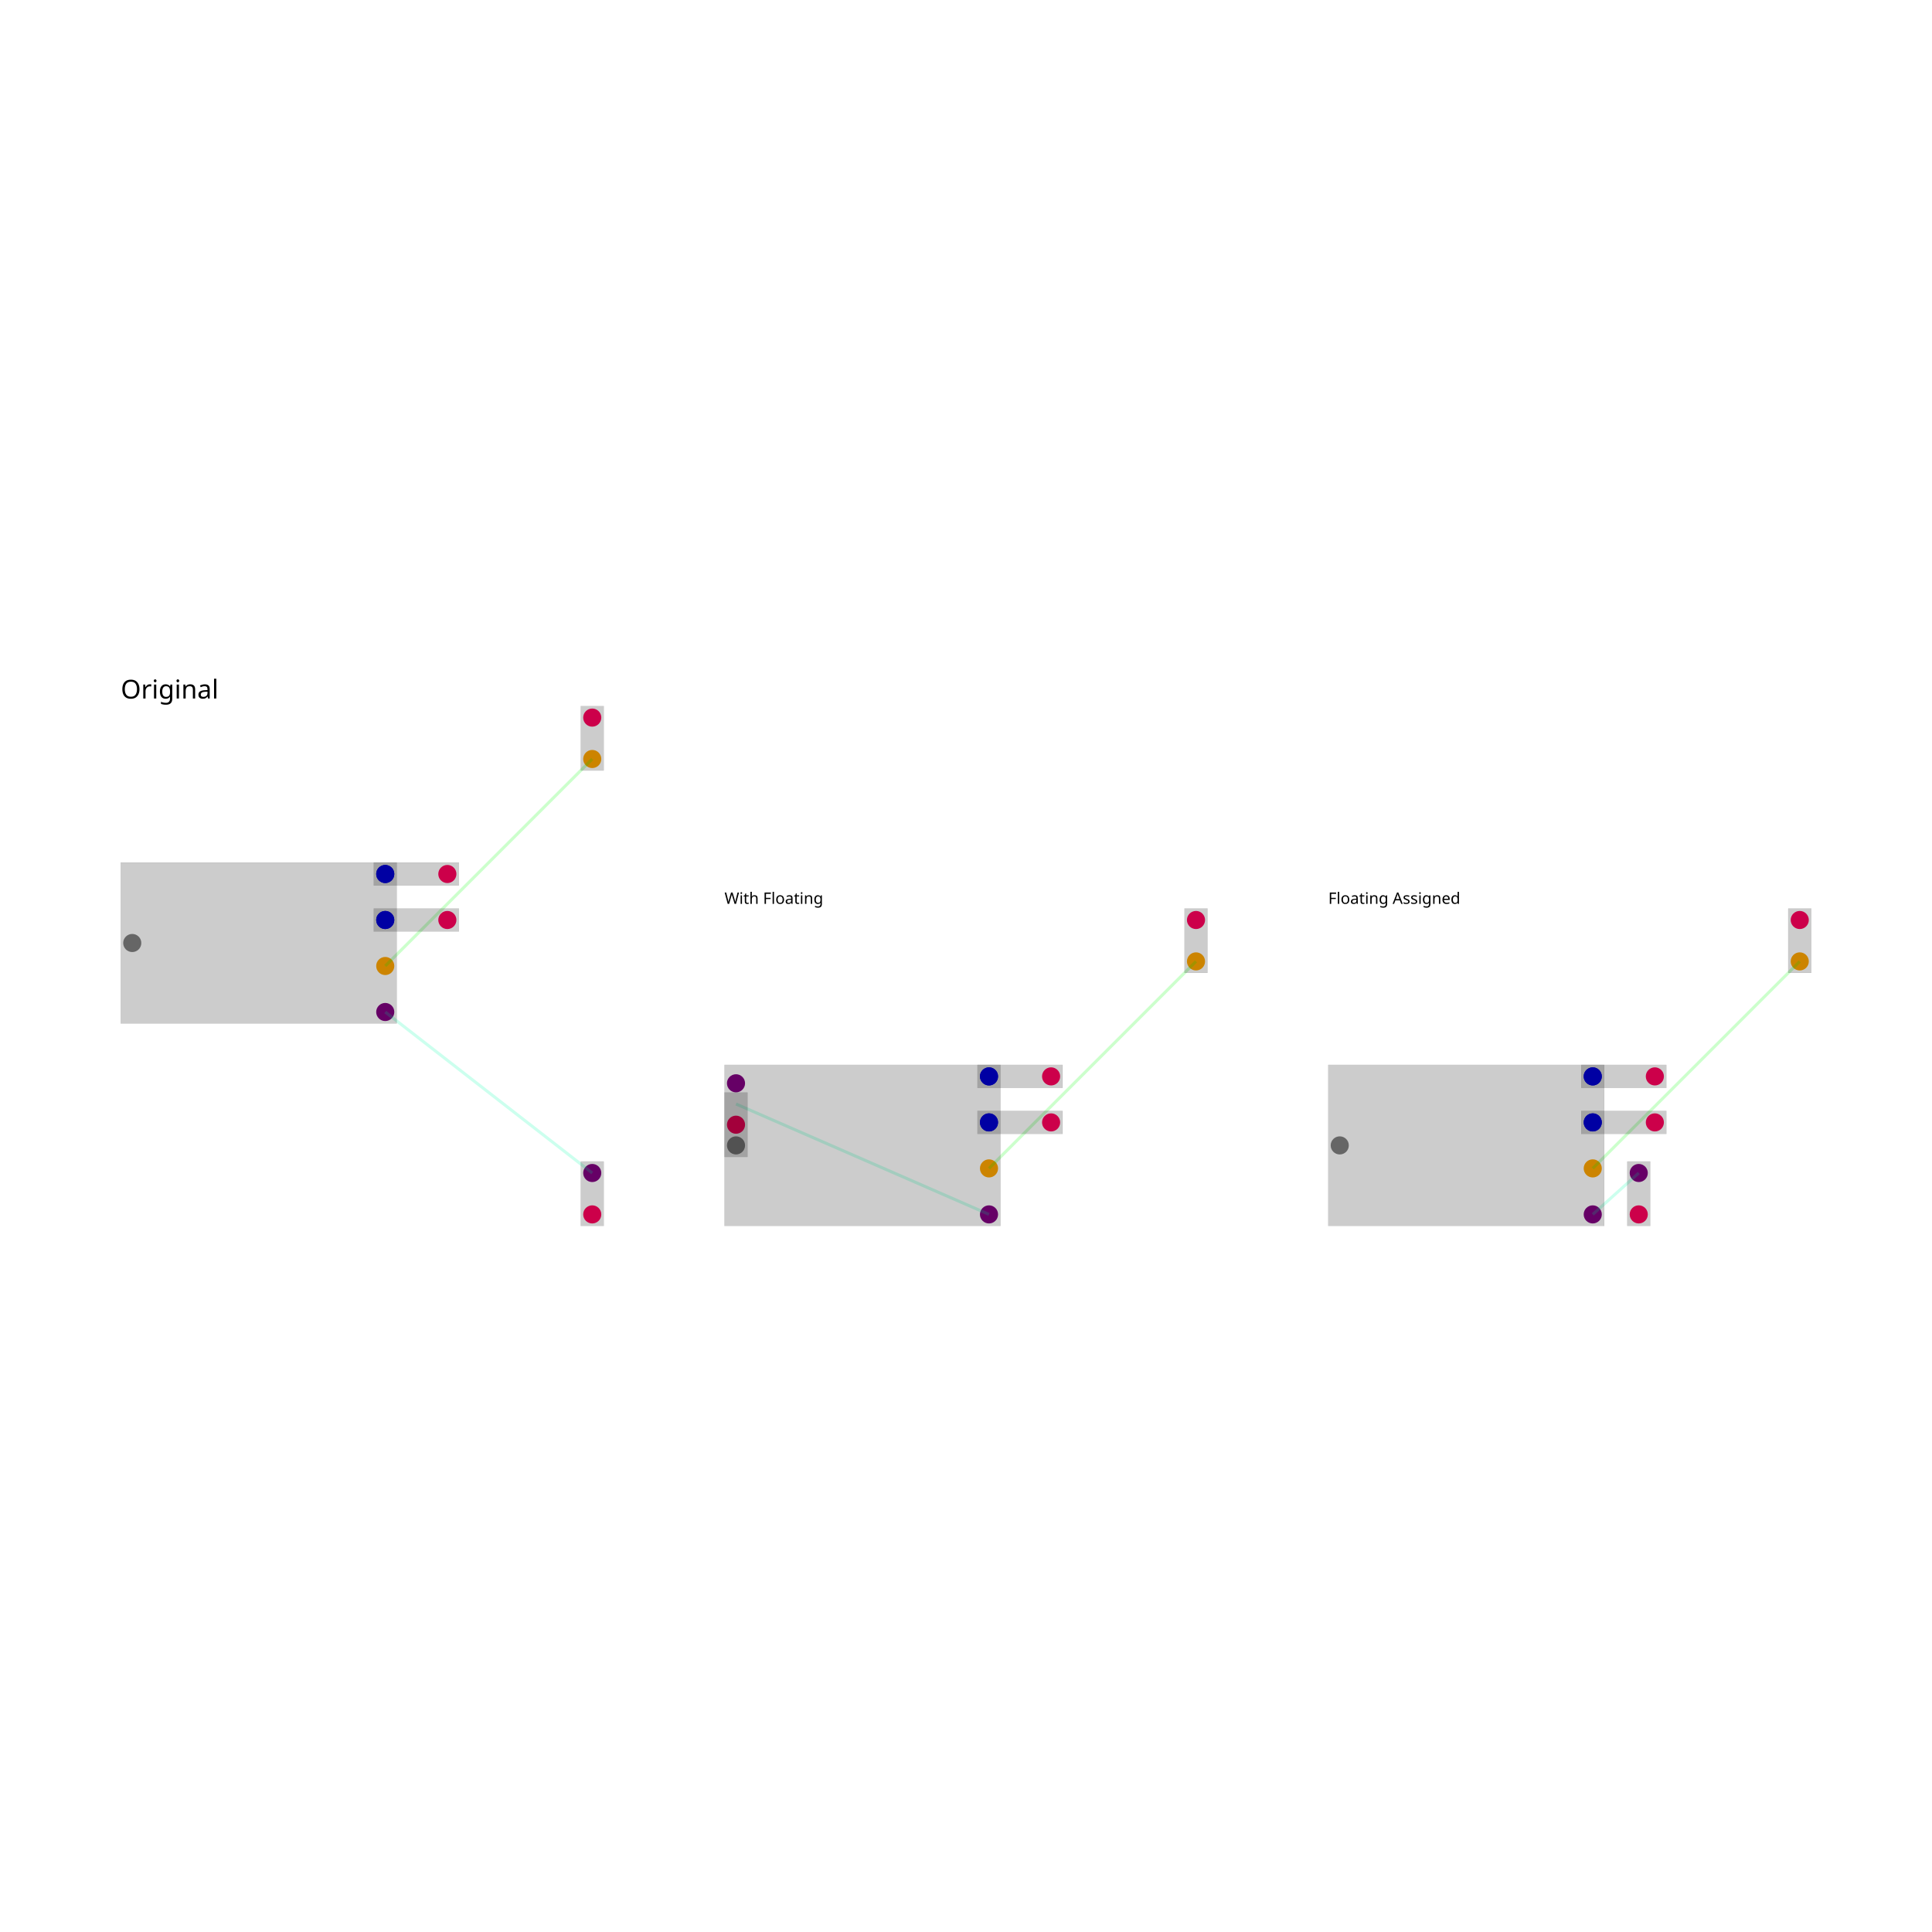
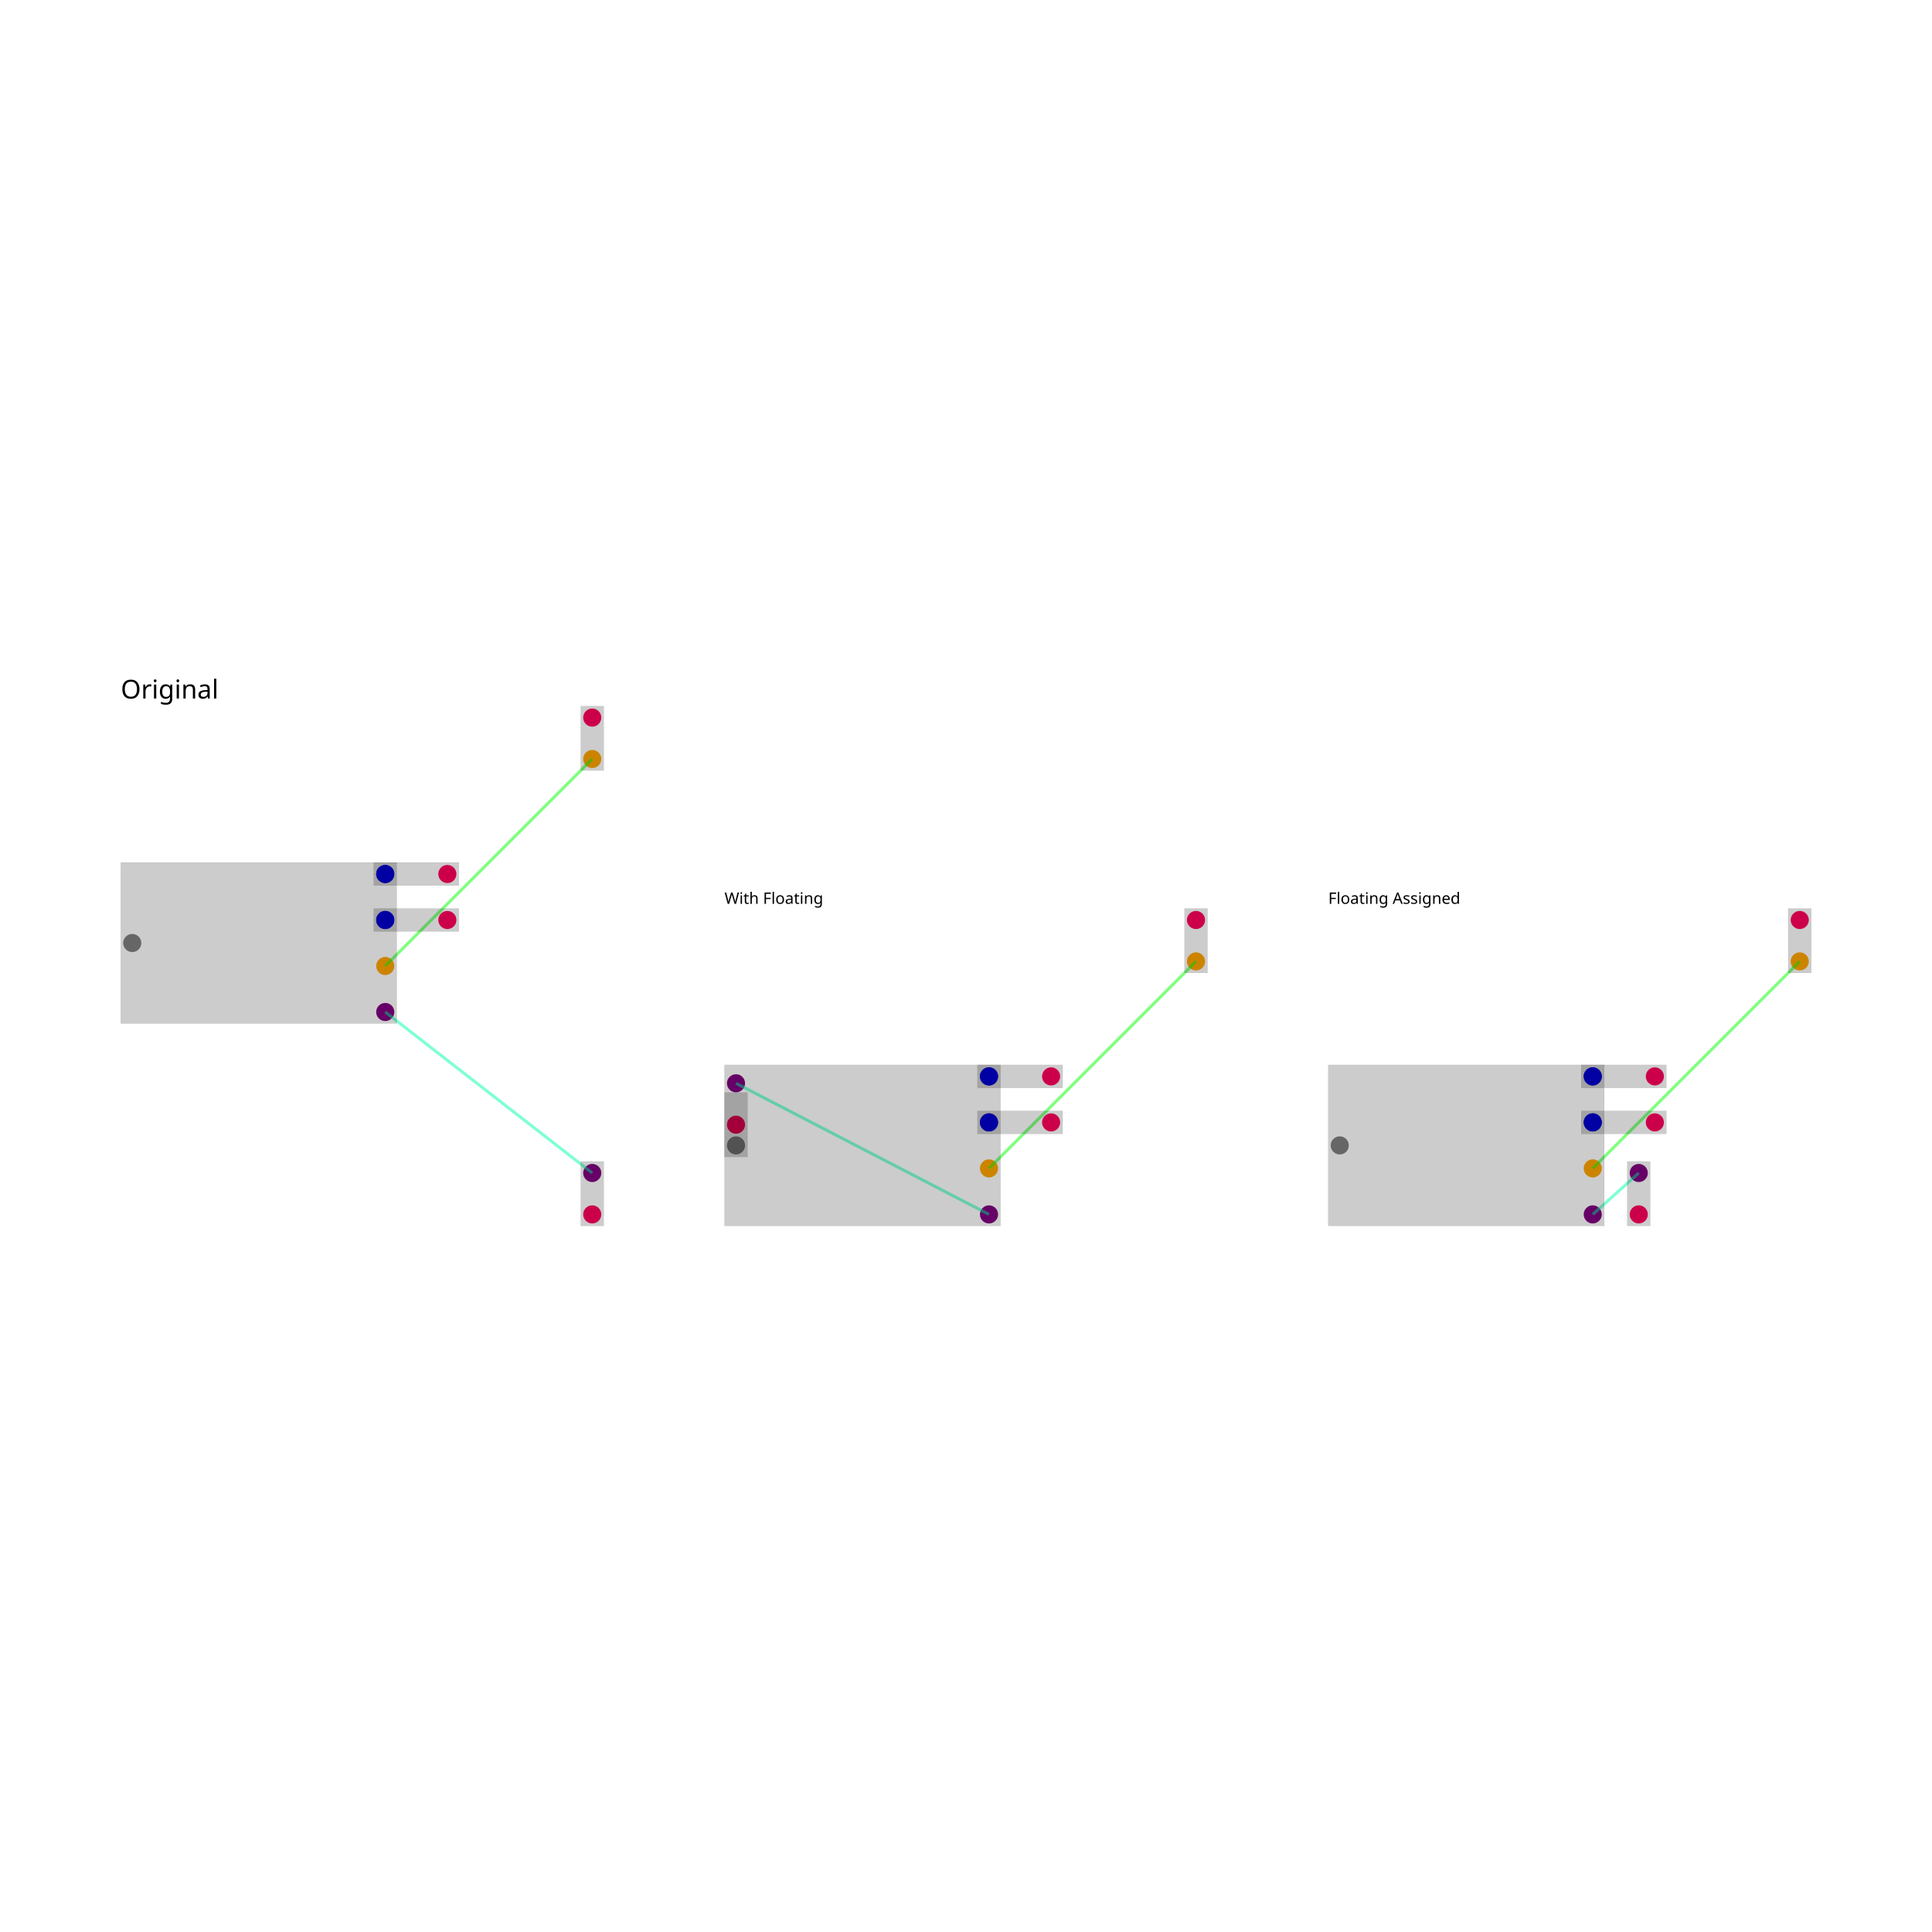
<svg xmlns="http://www.w3.org/2000/svg" width="640" height="640" viewBox="0 0 640 640">
  <rect width="100%" height="100%" fill="white" />
  <g>
    <circle data-type="point" data-label="schematic_component_0_center component_center center_schematic_component_0" data-x="0" data-y="0" cx="43.81" cy="312.381" r="3" fill="gray" />
  </g>
  <g>
    <circle data-type="point" data-label="schematic_port_0 normal unnamedsubcircuit13_connectivity_net0" data-x="1.1" data-y="0.30000000000000004" cx="127.619" cy="289.524" r="3" fill="blue" />
  </g>
  <g>
    <circle data-type="point" data-label="schematic_port_1 normal unnamedsubcircuit13_connectivity_net1" data-x="1.1" data-y="0.09999999999999998" cx="127.619" cy="304.762" r="3" fill="blue" />
  </g>
  <g>
    <circle data-type="point" data-label="schematic_port_2 vcc unnamedsubcircuit13_connectivity_net2" data-x="1.1" data-y="-0.10000000000000003" cx="127.619" cy="320" r="3" fill="orange" />
  </g>
  <g>
    <circle data-type="point" data-label="schematic_port_3 gnd unnamedsubcircuit13_connectivity_net3" data-x="1.1" data-y="-0.30000000000000004" cx="127.619" cy="335.238" r="3" fill="purple" />
  </g>
  <g>
    <circle data-type="point" data-label="schematic_net_label_0_pin gnd unnamedsubcircuit13_connectivity_net3" data-x="2" data-y="-1" cx="196.19" cy="388.571" r="3" fill="purple" />
  </g>
  <g>
    <circle data-type="point" data-label="schematic_net_label_0_center netlabel_center schematic_net_label_0_center" data-x="2" data-y="-1.18" cx="196.19" cy="402.286" r="3" fill="hsl(338.4, 100%, 50%, 1)" />
  </g>
  <g>
    <circle data-type="point" data-label="schematic_net_label_1_pin vcc unnamedsubcircuit13_connectivity_net2" data-x="2" data-y="0.8" cx="196.19" cy="251.429" r="3" fill="orange" />
  </g>
  <g>
    <circle data-type="point" data-label="schematic_net_label_1_center netlabel_center schematic_net_label_1_center" data-x="2" data-y="0.98" cx="196.19" cy="237.714" r="3" fill="hsl(338.4, 100%, 50%, 1)" />
  </g>
  <g>
    <circle data-type="point" data-label="schematic_net_label_2_pin normal unnamedsubcircuit13_connectivity_net0" data-x="1.1" data-y="0.30000000000000004" cx="127.619" cy="289.524" r="3" fill="blue" />
  </g>
  <g>
    <circle data-type="point" data-label="schematic_net_label_2_center netlabel_center schematic_net_label_2_center" data-x="1.37" data-y="0.30000000000000004" cx="148.19" cy="289.524" r="3" fill="hsl(338.4, 100%, 50%, 1)" />
  </g>
  <g>
    <circle data-type="point" data-label="schematic_net_label_3_pin normal unnamedsubcircuit13_connectivity_net1" data-x="1.1" data-y="0.09999999999999998" cx="127.619" cy="304.762" r="3" fill="blue" />
  </g>
  <g>
    <circle data-type="point" data-label="schematic_net_label_3_center netlabel_center schematic_net_label_3_center" data-x="1.37" data-y="0.09999999999999998" cx="148.19" cy="304.762" r="3" fill="hsl(338.4, 100%, 50%, 1)" />
  </g>
  <g>
    <circle data-type="point" data-label="schematic_component_0_center component_center center_schematic_component_0" data-x="2.625" data-y="-0.8799999999999997" cx="243.81" cy="379.429" r="3" fill="gray" />
  </g>
  <g>
    <circle data-type="point" data-label="schematic_port_0 normal unnamedsubcircuit13_connectivity_net0" data-x="3.725" data-y="-0.5799999999999996" cx="327.619" cy="356.571" r="3" fill="blue" />
  </g>
  <g>
    <circle data-type="point" data-label="schematic_port_1 normal unnamedsubcircuit13_connectivity_net1" data-x="3.725" data-y="-0.7799999999999997" cx="327.619" cy="371.81" r="3" fill="blue" />
  </g>
  <g>
    <circle data-type="point" data-label="schematic_port_2 vcc unnamedsubcircuit13_connectivity_net2" data-x="3.725" data-y="-0.9799999999999998" cx="327.619" cy="387.048" r="3" fill="orange" />
  </g>
  <g>
    <circle data-type="point" data-label="schematic_port_3 gnd unnamedsubcircuit13_connectivity_net3" data-x="3.725" data-y="-1.1799999999999997" cx="327.619" cy="402.286" r="3" fill="purple" />
  </g>
  <g>
    <circle data-type="point" data-label="schematic_net_label_0_pin gnd unnamedsubcircuit13_connectivity_net3" data-x="2.625" data-y="-0.6099999999999998" cx="243.81" cy="358.857" r="3" fill="purple" />
  </g>
  <g>
    <circle data-type="point" data-label="schematic_net_label_0_center netlabel_center schematic_net_label_0_center" data-x="2.625" data-y="-0.7899999999999997" cx="243.81" cy="372.571" r="3" fill="hsl(338.4, 100%, 50%, 1)" />
  </g>
  <g>
    <circle data-type="point" data-label="schematic_net_label_1_pin vcc unnamedsubcircuit13_connectivity_net2" data-x="4.625" data-y="-0.07999999999999963" cx="396.19" cy="318.476" r="3" fill="orange" />
  </g>
  <g>
    <circle data-type="point" data-label="schematic_net_label_1_center netlabel_center schematic_net_label_1_center" data-x="4.625" data-y="0.10000000000000031" cx="396.19" cy="304.762" r="3" fill="hsl(338.4, 100%, 50%, 1)" />
  </g>
  <g>
    <circle data-type="point" data-label="schematic_net_label_2_pin normal unnamedsubcircuit13_connectivity_net0" data-x="3.725" data-y="-0.5799999999999996" cx="327.619" cy="356.571" r="3" fill="blue" />
  </g>
  <g>
    <circle data-type="point" data-label="schematic_net_label_2_center netlabel_center schematic_net_label_2_center" data-x="3.995" data-y="-0.5799999999999996" cx="348.19" cy="356.571" r="3" fill="hsl(338.4, 100%, 50%, 1)" />
  </g>
  <g>
    <circle data-type="point" data-label="schematic_net_label_3_pin normal unnamedsubcircuit13_connectivity_net1" data-x="3.725" data-y="-0.7799999999999997" cx="327.619" cy="371.81" r="3" fill="blue" />
  </g>
  <g>
    <circle data-type="point" data-label="schematic_net_label_3_center netlabel_center schematic_net_label_3_center" data-x="3.995" data-y="-0.7799999999999997" cx="348.19" cy="371.81" r="3" fill="hsl(338.4, 100%, 50%, 1)" />
  </g>
  <g>
    <circle data-type="point" data-label="schematic_component_0_center component_center center_schematic_component_0" data-x="5.249999999999999" data-y="-0.8799999999999997" cx="443.81" cy="379.429" r="3" fill="gray" />
  </g>
  <g>
    <circle data-type="point" data-label="schematic_port_0 normal unnamedsubcircuit13_connectivity_net0" data-x="6.35" data-y="-0.5799999999999996" cx="527.619" cy="356.571" r="3" fill="blue" />
  </g>
  <g>
    <circle data-type="point" data-label="schematic_port_1 normal unnamedsubcircuit13_connectivity_net1" data-x="6.35" data-y="-0.7799999999999997" cx="527.619" cy="371.81" r="3" fill="blue" />
  </g>
  <g>
    <circle data-type="point" data-label="schematic_port_2 vcc unnamedsubcircuit13_connectivity_net2" data-x="6.35" data-y="-0.9799999999999998" cx="527.619" cy="387.048" r="3" fill="orange" />
  </g>
  <g>
    <circle data-type="point" data-label="schematic_port_3 gnd unnamedsubcircuit13_connectivity_net3" data-x="6.35" data-y="-1.1799999999999997" cx="527.619" cy="402.286" r="3" fill="purple" />
  </g>
  <g>
    <circle data-type="point" data-label="schematic_net_label_0_pin gnd unnamedsubcircuit13_connectivity_net3" data-x="6.549999999999999" data-y="-0.9999999999999998" cx="542.857" cy="388.571" r="3" fill="purple" />
  </g>
  <g>
    <circle data-type="point" data-label="schematic_net_label_0_center netlabel_center schematic_net_label_0_center" data-x="6.549999999999999" data-y="-1.1799999999999997" cx="542.857" cy="402.286" r="3" fill="hsl(338.4, 100%, 50%, 1)" />
  </g>
  <g>
    <circle data-type="point" data-label="schematic_net_label_1_pin vcc unnamedsubcircuit13_connectivity_net2" data-x="7.249999999999999" data-y="-0.07999999999999963" cx="596.19" cy="318.476" r="3" fill="orange" />
  </g>
  <g>
    <circle data-type="point" data-label="schematic_net_label_1_center netlabel_center schematic_net_label_1_center" data-x="7.249999999999999" data-y="0.10000000000000031" cx="596.19" cy="304.762" r="3" fill="hsl(338.4, 100%, 50%, 1)" />
  </g>
  <g>
    <circle data-type="point" data-label="schematic_net_label_2_pin normal unnamedsubcircuit13_connectivity_net0" data-x="6.35" data-y="-0.5799999999999996" cx="527.619" cy="356.571" r="3" fill="blue" />
  </g>
  <g>
    <circle data-type="point" data-label="schematic_net_label_2_center netlabel_center schematic_net_label_2_center" data-x="6.619999999999999" data-y="-0.5799999999999996" cx="548.19" cy="356.571" r="3" fill="hsl(338.4, 100%, 50%, 1)" />
  </g>
  <g>
    <circle data-type="point" data-label="schematic_net_label_3_pin normal unnamedsubcircuit13_connectivity_net1" data-x="6.35" data-y="-0.7799999999999997" cx="527.619" cy="371.81" r="3" fill="blue" />
  </g>
  <g>
    <circle data-type="point" data-label="schematic_net_label_3_center netlabel_center schematic_net_label_3_center" data-x="6.619999999999999" data-y="-0.7799999999999997" cx="548.19" cy="371.81" r="3" fill="hsl(338.4, 100%, 50%, 1)" />
  </g>
  <g>
-     <polyline data-points="1.1,0.30000000000000004 1.1,0.30000000000000004" data-type="line" data-label="" points="127.619,289.524 127.619,289.524" fill="none" stroke="hsl(40, 100%, 50%, 0.2)" stroke-width="1" />
-   </g>
-   <g>
-     <polyline data-points="1.1,0.09999999999999998 1.1,0.09999999999999998" data-type="line" data-label="" points="127.619,304.762 127.619,304.762" fill="none" stroke="hsl(80, 100%, 50%, 0.2)" stroke-width="1" />
-   </g>
-   <g>
-     <polyline data-points="1.1,-0.10000000000000003 2,0.8" data-type="line" data-label="" points="127.619,320 196.19,251.429" fill="none" stroke="hsl(120, 100%, 50%, 0.2)" stroke-width="1" />
-   </g>
-   <g>
-     <polyline data-points="1.1,-0.30000000000000004 2,-1" data-type="line" data-label="" points="127.619,335.238 196.19,388.571" fill="none" stroke="hsl(160, 100%, 50%, 0.2)" stroke-width="1" />
-   </g>
-   <g>
-     <polyline data-points="3.725,-0.5799999999999996 3.725,-0.5799999999999996" data-type="line" data-label="" points="327.619,356.571 327.619,356.571" fill="none" stroke="hsl(40, 100%, 50%, 0.2)" stroke-width="1" />
-   </g>
-   <g>
-     <polyline data-points="3.725,-0.7799999999999997 3.725,-0.7799999999999997" data-type="line" data-label="" points="327.619,371.81 327.619,371.81" fill="none" stroke="hsl(80, 100%, 50%, 0.2)" stroke-width="1" />
-   </g>
-   <g>
-     <polyline data-points="3.725,-0.9799999999999998 4.625,-0.07999999999999963" data-type="line" data-label="" points="327.619,387.048 396.19,318.476" fill="none" stroke="hsl(120, 100%, 50%, 0.2)" stroke-width="1" />
-   </g>
-   <g>
-     <polyline data-points="3.725,-1.1799999999999997 2.625,-0.6999999999999997" data-type="line" data-label="" points="327.619,402.286 243.81,365.714" fill="none" stroke="hsl(160, 100%, 50%, 0.2)" stroke-width="1" />
-   </g>
-   <g>
-     <polyline data-points="6.35,-0.5799999999999996 6.35,-0.5799999999999996" data-type="line" data-label="" points="527.619,356.571 527.619,356.571" fill="none" stroke="hsl(40, 100%, 50%, 0.2)" stroke-width="1" />
-   </g>
-   <g>
-     <polyline data-points="6.35,-0.7799999999999997 6.35,-0.7799999999999997" data-type="line" data-label="" points="527.619,371.81 527.619,371.81" fill="none" stroke="hsl(80, 100%, 50%, 0.2)" stroke-width="1" />
-   </g>
-   <g>
-     <polyline data-points="6.35,-0.9799999999999998 7.249999999999999,-0.07999999999999963" data-type="line" data-label="" points="527.619,387.048 596.19,318.476" fill="none" stroke="hsl(120, 100%, 50%, 0.2)" stroke-width="1" />
-   </g>
-   <g>
-     <polyline data-points="6.35,-1.1799999999999997 6.549999999999999,-0.9999999999999998" data-type="line" data-label="" points="527.619,402.286 542.857,388.571" fill="none" stroke="hsl(160, 100%, 50%, 0.2)" stroke-width="1" />
+     <polyline data-points="1.1,0.30000000000000004 1.1,0.30000000000000004" data-type="line" data-label="" points="127.619,289.524 127.619,289.524" fill="none" stroke="hsl(40, 100%, 50%, 0.5)" stroke-width="1" />
+   </g>
+   <g>
+     <polyline data-points="1.1,0.09999999999999998 1.1,0.09999999999999998" data-type="line" data-label="" points="127.619,304.762 127.619,304.762" fill="none" stroke="hsl(80, 100%, 50%, 0.5)" stroke-width="1" />
+   </g>
+   <g>
+     <polyline data-points="1.1,-0.10000000000000003 2,0.8" data-type="line" data-label="" points="127.619,320 196.19,251.429" fill="none" stroke="hsl(120, 100%, 50%, 0.5)" stroke-width="1" />
+   </g>
+   <g>
+     <polyline data-points="1.1,-0.30000000000000004 2,-1" data-type="line" data-label="" points="127.619,335.238 196.19,388.571" fill="none" stroke="hsl(160, 100%, 50%, 0.5)" stroke-width="1" />
+   </g>
+   <g>
+     <polyline data-points="3.725,-0.5799999999999996 3.725,-0.5799999999999996" data-type="line" data-label="" points="327.619,356.571 327.619,356.571" fill="none" stroke="hsl(40, 100%, 50%, 0.5)" stroke-width="1" />
+   </g>
+   <g>
+     <polyline data-points="3.725,-0.7799999999999997 3.725,-0.7799999999999997" data-type="line" data-label="" points="327.619,371.81 327.619,371.81" fill="none" stroke="hsl(80, 100%, 50%, 0.5)" stroke-width="1" />
+   </g>
+   <g>
+     <polyline data-points="3.725,-0.9799999999999998 4.625,-0.07999999999999963" data-type="line" data-label="" points="327.619,387.048 396.19,318.476" fill="none" stroke="hsl(120, 100%, 50%, 0.5)" stroke-width="1" />
+   </g>
+   <g>
+     <polyline data-points="3.725,-1.1799999999999997 2.625,-0.6099999999999998" data-type="line" data-label="" points="327.619,402.286 243.81,358.857" fill="none" stroke="hsl(160, 100%, 50%, 0.5)" stroke-width="1" />
+   </g>
+   <g>
+     <polyline data-points="6.35,-0.5799999999999996 6.35,-0.5799999999999996" data-type="line" data-label="" points="527.619,356.571 527.619,356.571" fill="none" stroke="hsl(40, 100%, 50%, 0.5)" stroke-width="1" />
+   </g>
+   <g>
+     <polyline data-points="6.35,-0.7799999999999997 6.35,-0.7799999999999997" data-type="line" data-label="" points="527.619,371.81 527.619,371.81" fill="none" stroke="hsl(80, 100%, 50%, 0.5)" stroke-width="1" />
+   </g>
+   <g>
+     <polyline data-points="6.35,-0.9799999999999998 7.249999999999999,-0.07999999999999963" data-type="line" data-label="" points="527.619,387.048 596.19,318.476" fill="none" stroke="hsl(120, 100%, 50%, 0.5)" stroke-width="1" />
+   </g>
+   <g>
+     <polyline data-points="6.35,-1.1799999999999997 6.549999999999999,-0.9999999999999998" data-type="line" data-label="" points="527.619,402.286 542.857,388.571" fill="none" stroke="hsl(160, 100%, 50%, 0.5)" stroke-width="1" />
  </g>
  <g>
    <rect data-type="rect" data-label="schematic_component_0" data-x="0.55" data-y="0" x="40" y="285.714" width="91.429" height="53.333" fill="rgba(0, 0, 0, 0.2)" stroke="black" stroke-width="0.013" />
  </g>
  <g>
    <rect data-type="rect" data-label="schematic_net_label_0" data-x="2" data-y="-1.0899999999999999" x="192.381" y="384.762" width="7.619" height="21.333" fill="rgba(0, 0, 0, 0.2)" stroke="black" stroke-width="0.013" />
  </g>
  <g>
    <rect data-type="rect" data-label="schematic_net_label_1" data-x="2" data-y="0.89" x="192.381" y="233.905" width="7.619" height="21.333" fill="rgba(0, 0, 0, 0.2)" stroke="black" stroke-width="0.013" />
  </g>
  <g>
    <rect data-type="rect" data-label="schematic_net_label_2" data-x="1.235" data-y="0.30000000000000004" x="123.81" y="285.714" width="28.19" height="7.619" fill="rgba(0, 0, 0, 0.2)" stroke="black" stroke-width="0.013" />
  </g>
  <g>
    <rect data-type="rect" data-label="schematic_net_label_3" data-x="1.235" data-y="0.09999999999999998" x="123.81" y="300.952" width="28.19" height="7.619" fill="rgba(0, 0, 0, 0.2)" stroke="black" stroke-width="0.013" />
  </g>
  <g>
    <rect data-type="rect" data-label="schematic_component_0" data-x="3.175" data-y="-0.8799999999999997" x="240" y="352.762" width="91.429" height="53.333" fill="rgba(0, 0, 0, 0.2)" stroke="black" stroke-width="0.013" />
  </g>
  <g>
    <rect data-type="rect" data-label="schematic_net_label_0" data-x="2.625" data-y="-0.7899999999999997" x="240" y="361.905" width="7.619" height="21.333" fill="rgba(0, 0, 0, 0.2)" stroke="black" stroke-width="0.013" />
  </g>
  <g>
    <rect data-type="rect" data-label="schematic_net_label_1" data-x="4.625" data-y="0.010000000000000342" x="392.381" y="300.952" width="7.619" height="21.333" fill="rgba(0, 0, 0, 0.2)" stroke="black" stroke-width="0.013" />
  </g>
  <g>
    <rect data-type="rect" data-label="schematic_net_label_2" data-x="3.8600000000000003" data-y="-0.5799999999999996" x="323.81" y="352.762" width="28.19" height="7.619" fill="rgba(0, 0, 0, 0.2)" stroke="black" stroke-width="0.013" />
  </g>
  <g>
    <rect data-type="rect" data-label="schematic_net_label_3" data-x="3.8600000000000003" data-y="-0.7799999999999997" x="323.81" y="368" width="28.19" height="7.619" fill="rgba(0, 0, 0, 0.2)" stroke="black" stroke-width="0.013" />
  </g>
  <g>
    <rect data-type="rect" data-label="schematic_component_0" data-x="5.799999999999999" data-y="-0.8799999999999997" x="440" y="352.762" width="91.429" height="53.333" fill="rgba(0, 0, 0, 0.2)" stroke="black" stroke-width="0.013" />
  </g>
  <g>
    <rect data-type="rect" data-label="schematic_net_label_0" data-x="6.549999999999999" data-y="-1.0899999999999999" x="539.048" y="384.762" width="7.619" height="21.333" fill="rgba(0, 0, 0, 0.2)" stroke="black" stroke-width="0.013" />
  </g>
  <g>
    <rect data-type="rect" data-label="schematic_net_label_1" data-x="7.249999999999999" data-y="0.010000000000000342" x="592.381" y="300.952" width="7.619" height="21.333" fill="rgba(0, 0, 0, 0.2)" stroke="black" stroke-width="0.013" />
  </g>
  <g>
    <rect data-type="rect" data-label="schematic_net_label_2" data-x="6.484999999999999" data-y="-0.5799999999999996" x="523.81" y="352.762" width="28.19" height="7.619" fill="rgba(0, 0, 0, 0.2)" stroke="black" stroke-width="0.013" />
  </g>
  <g>
    <rect data-type="rect" data-label="schematic_net_label_3" data-x="6.484999999999999" data-y="-0.7799999999999997" x="523.81" y="368" width="28.19" height="7.619" fill="rgba(0, 0, 0, 0.2)" stroke="black" stroke-width="0.013" />
  </g>
  <text data-type="text" data-label="Original" data-x="-0.050000000000000044" data-y="1.03" x="40" y="233.905" fill="black" font-size="8.61" font-family="sans-serif" text-anchor="start" dominant-baseline="text-after-edge">Original</text>
  <text data-type="text" data-label="With Floating" data-x="2.575" data-y="0.15000000000000036" x="240" y="300.952" fill="black" font-size="5.257" font-family="sans-serif" text-anchor="start" dominant-baseline="text-after-edge">With Floating</text>
  <text data-type="text" data-label="Floating Assigned" data-x="5.199999999999999" data-y="0.15000000000000036" x="440" y="300.952" fill="black" font-size="5.257" font-family="sans-serif" text-anchor="start" dominant-baseline="text-after-edge">Floating Assigned</text>
  <g id="crosshair" style="display: none">
    <line id="crosshair-h" y1="0" y2="640" stroke="#666" stroke-width="0.5" />
    <line id="crosshair-v" x1="0" x2="640" stroke="#666" stroke-width="0.5" />
    <text id="coordinates" font-family="monospace" font-size="12" fill="#666" />
  </g>
</svg>
